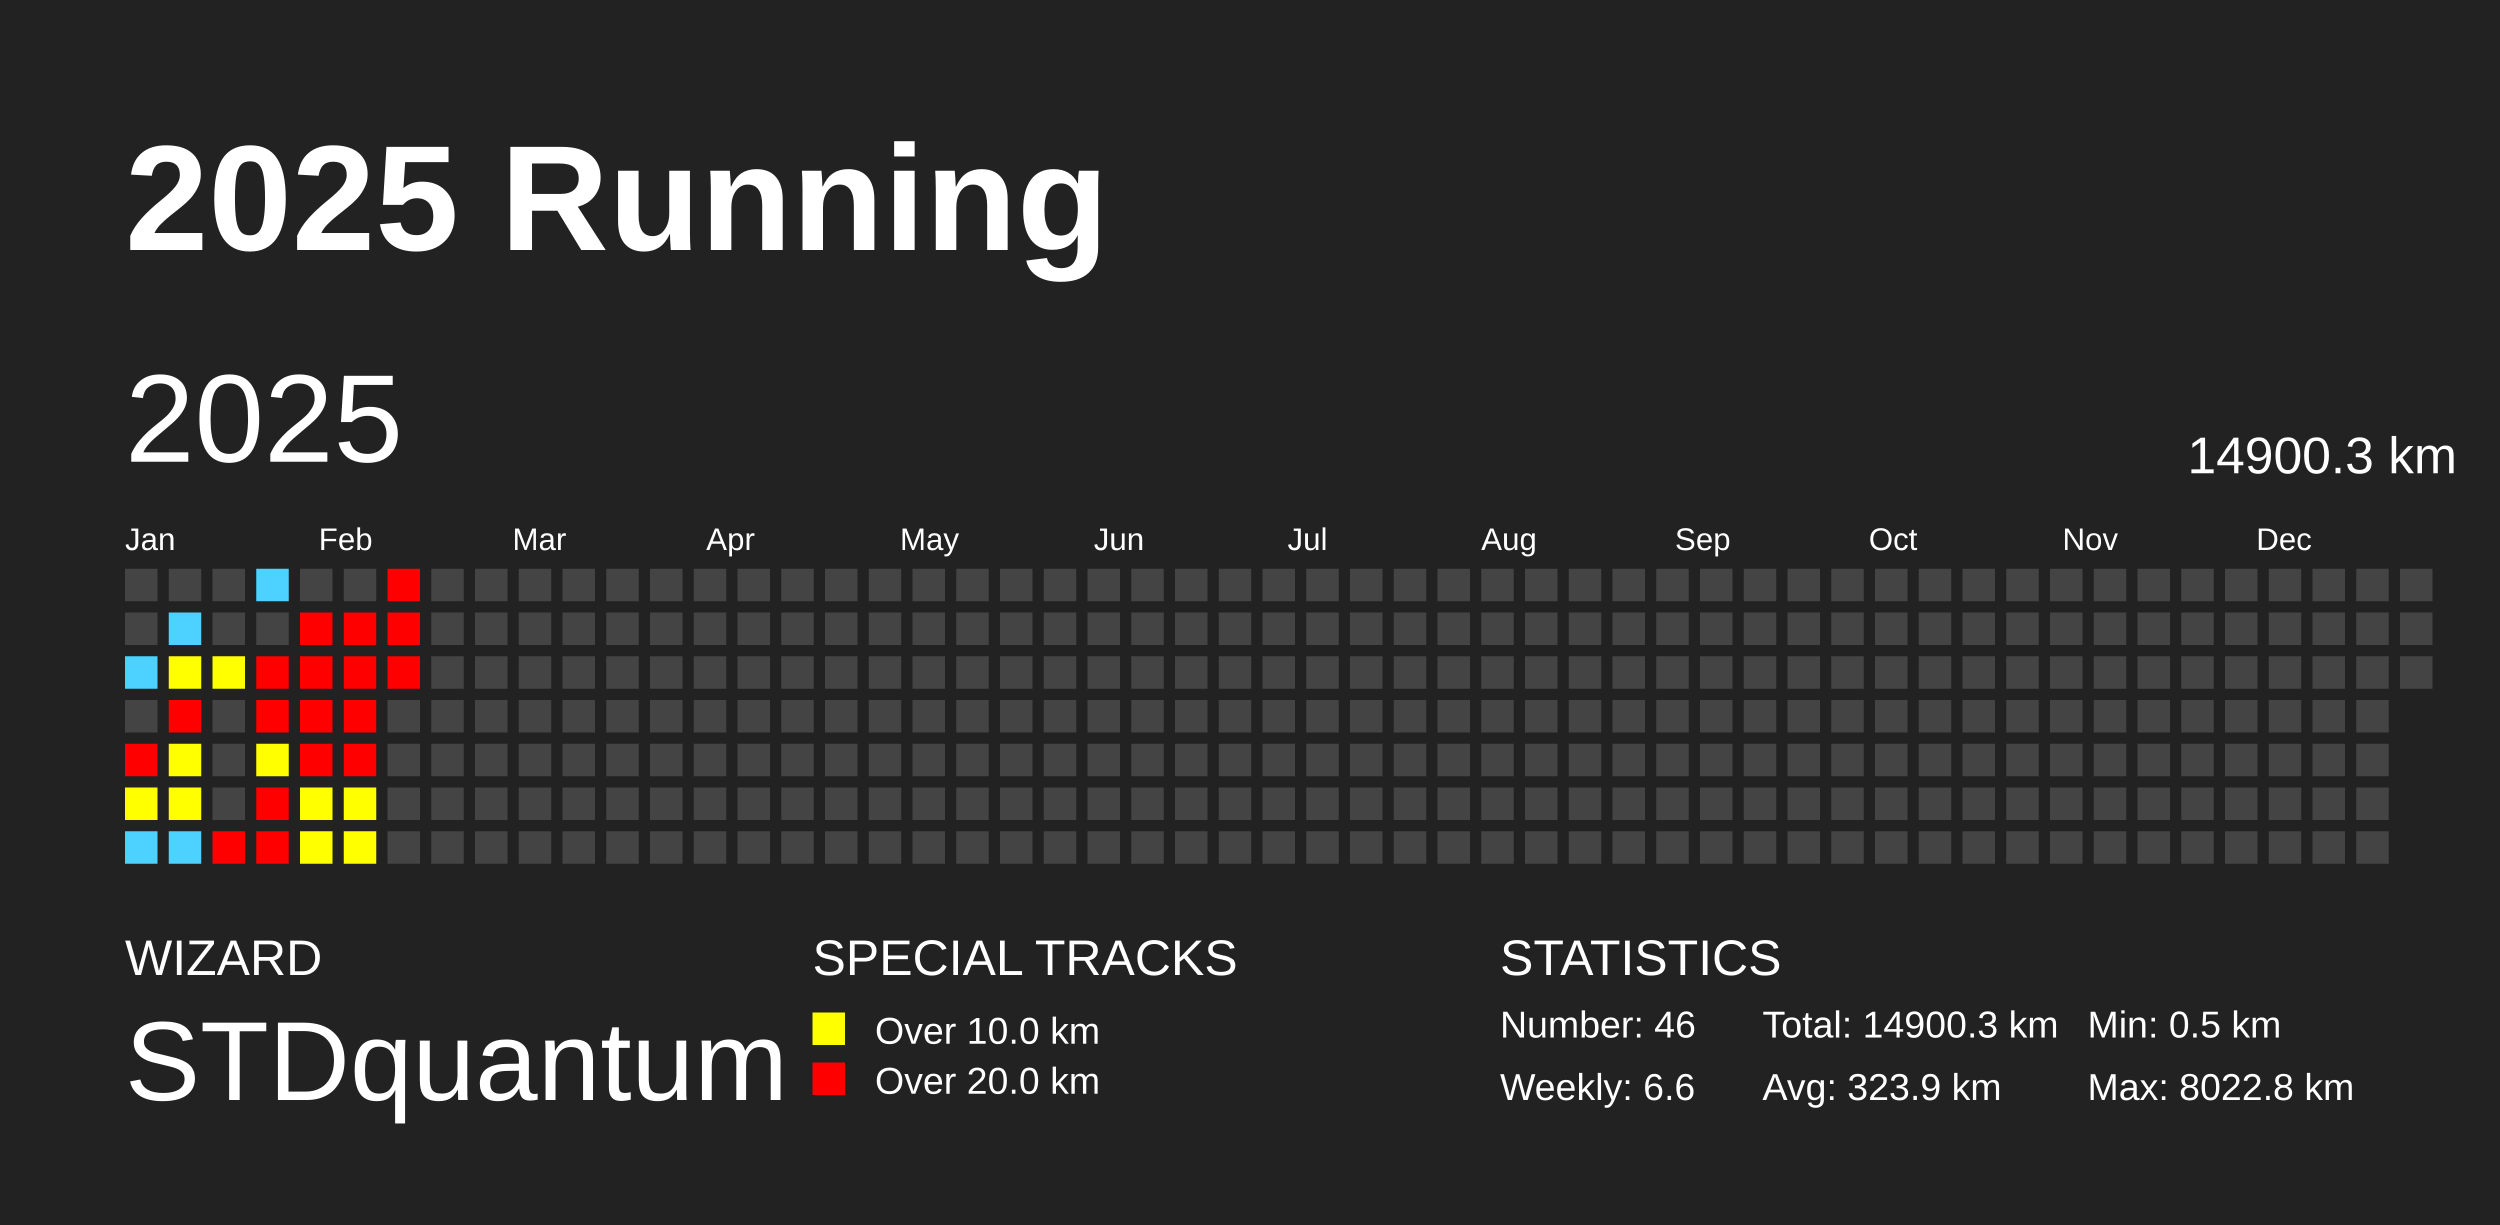
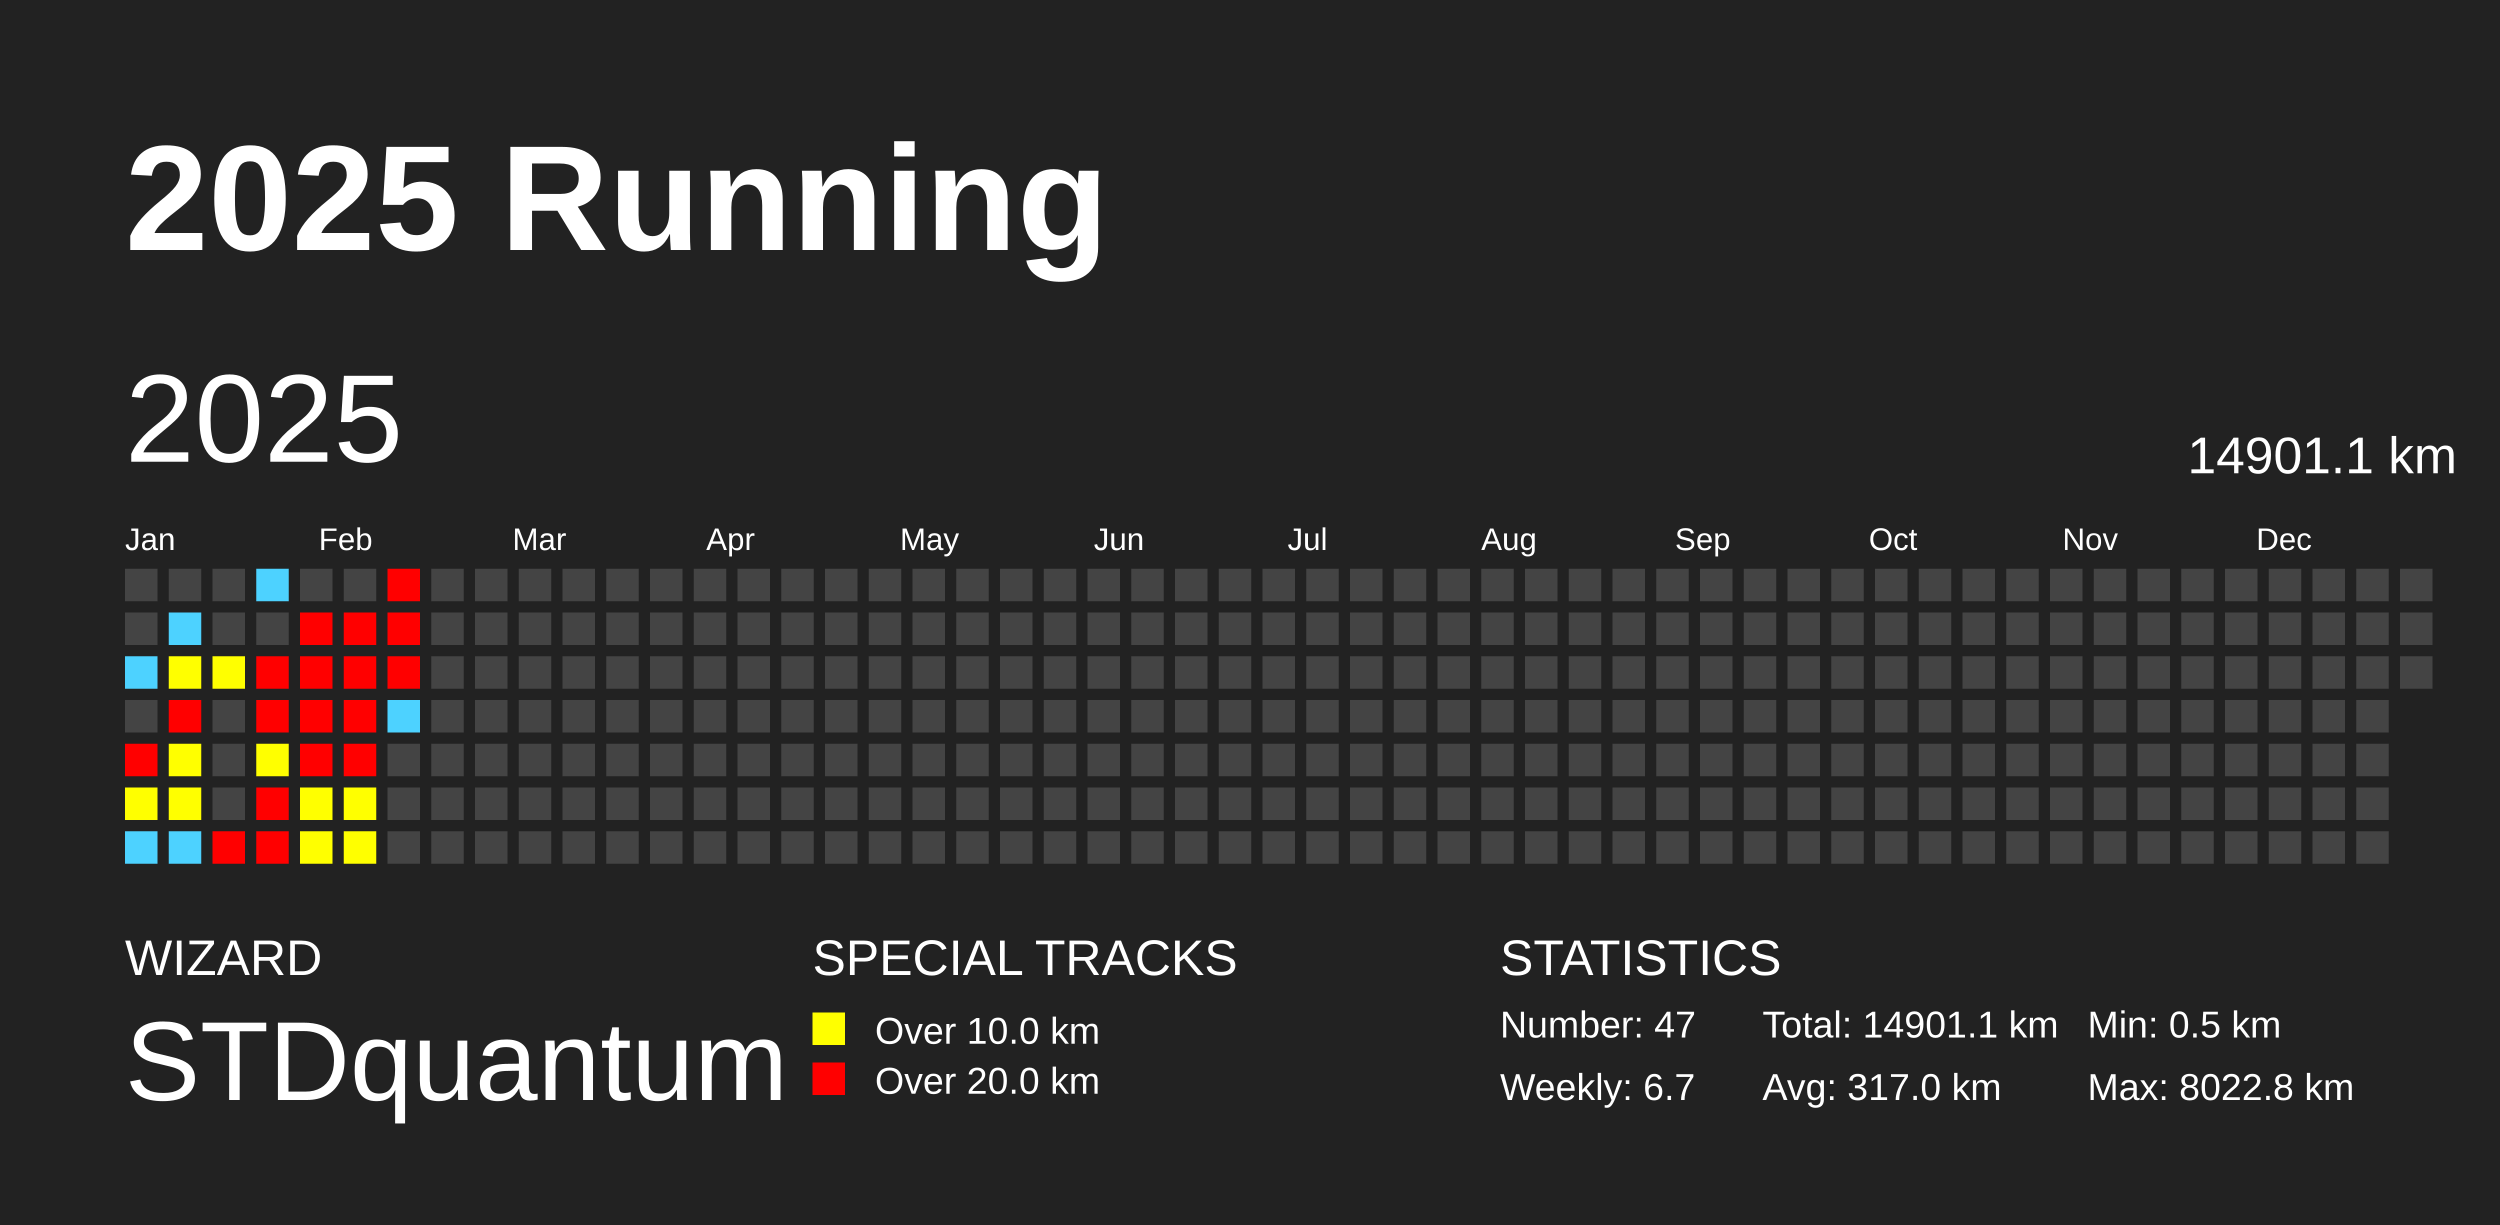
<svg xmlns="http://www.w3.org/2000/svg" baseProfile="full" height="98mm" version="1.1" viewBox="0,0,200,98" width="200mm">
  <defs />
  <rect fill="#222222" height="98" width="200" x="0" y="0" />
  <text fill="#FFFFFF" style="font-size:12px; font-family:Arial; font-weight:bold;" x="10" y="20">2025 Running</text>
  <text fill="#FFFFFF" style="font-size:4px; font-family:Arial" x="10" y="78">WIZARD</text>
  <text fill="#FFFFFF" style="font-size:9px; font-family:Arial" x="10" y="88">STDquantum</text>
  <text fill="#FFFFFF" style="font-size:4px; font-family:Arial" x="65" y="78">SPECIAL TRACKS</text>
  <rect fill="yellow" height="2.6" width="2.6" x="65" y="81" />
  <text fill="#FFFFFF" style="font-size:3px; font-family:Arial" x="70" y="83.5">Over 10.0 km</text>
  <rect fill="red" height="2.6" width="2.6" x="65" y="85" />
  <text fill="#FFFFFF" style="font-size:3px; font-family:Arial" x="70" y="87.5">Over 20.0 km</text>
  <text fill="#FFFFFF" style="font-size:4px; font-family:Arial" x="120" y="78">STATISTICS</text>
-   <text fill="#FFFFFF" style="font-size:3px; font-family:Arial" x="120" y="83">Number: 46</text>
-   <text fill="#FFFFFF" style="font-size:3px; font-family:Arial" x="120" y="88">Weekly: 6.6</text>
-   <text fill="#FFFFFF" style="font-size:3px; font-family:Arial" x="141" y="83">Total: 14900.3 km</text>
-   <text fill="#FFFFFF" style="font-size:3px; font-family:Arial" x="141" y="88">Avg: 323.9 km</text>
+   <text fill="#FFFFFF" style="font-size:3px; font-family:Arial" x="120" y="83">Number: 47</text>
+   <text fill="#FFFFFF" style="font-size:3px; font-family:Arial" x="120" y="88">Weekly: 6.7</text>
+   <text fill="#FFFFFF" style="font-size:3px; font-family:Arial" x="141" y="83">Total: 14901.1 km</text>
+   <text fill="#FFFFFF" style="font-size:3px; font-family:Arial" x="141" y="88">Avg: 317.0 km</text>
  <text fill="#FFFFFF" style="font-size:3px; font-family:Arial" x="167" y="83">Min: 0.5 km</text>
  <text fill="#FFFFFF" style="font-size:3px; font-family:Arial" x="167" y="88">Max: 8022.8 km</text>
  <text dominant-baseline="hanging" fill="#FFFFFF" style="font-size:10.0px; font-family:Arial;" x="10" y="30">2025</text>
-   <text dominant-baseline="hanging" fill="#FFFFFF" style="font-size:4.125px; font-family:Arial;" x="175" y="35">14900.3 km</text>
+   <text dominant-baseline="hanging" fill="#FFFFFF" style="font-size:4.125px; font-family:Arial;" x="175" y="35">14901.1 km</text>
  <text fill="#FFFFFF" style="font-size:2.5px; font-family:Arial" x="10.0" y="44">Jan</text>
  <text fill="#FFFFFF" style="font-size:2.5px; font-family:Arial" x="25.5" y="44">Feb</text>
  <text fill="#FFFFFF" style="font-size:2.5px; font-family:Arial" x="41.0" y="44">Mar</text>
  <text fill="#FFFFFF" style="font-size:2.5px; font-family:Arial" x="56.5" y="44">Apr</text>
  <text fill="#FFFFFF" style="font-size:2.5px; font-family:Arial" x="72.0" y="44">May</text>
  <text fill="#FFFFFF" style="font-size:2.5px; font-family:Arial" x="87.5" y="44">Jun</text>
  <text fill="#FFFFFF" style="font-size:2.5px; font-family:Arial" x="103.0" y="44">Jul</text>
  <text fill="#FFFFFF" style="font-size:2.5px; font-family:Arial" x="118.5" y="44">Aug</text>
  <text fill="#FFFFFF" style="font-size:2.5px; font-family:Arial" x="134.0" y="44">Sep</text>
  <text fill="#FFFFFF" style="font-size:2.5px; font-family:Arial" x="149.5" y="44">Oct</text>
  <text fill="#FFFFFF" style="font-size:2.5px; font-family:Arial" x="165.0" y="44">Nov</text>
  <text fill="#FFFFFF" style="font-size:2.5px; font-family:Arial" x="180.5" y="44">Dec</text>
  <rect fill="#444444" height="2.6" width="2.6" x="10.0" y="45.5" />
  <rect fill="#444444" height="2.6" width="2.6" x="10.0" y="49.0" />
  <rect fill="#4dd2ff" height="2.6" width="2.6" x="10.0" y="52.5" />
  <rect fill="#444444" height="2.6" width="2.6" x="10.0" y="56.0" />
  <rect fill="red" height="2.6" width="2.6" x="10.0" y="59.5" />
  <rect fill="#ffff00" height="2.6" width="2.6" x="10.0" y="63.0" />
  <rect fill="#4dd2ff" height="2.6" width="2.6" x="10.0" y="66.5" />
  <rect fill="#444444" height="2.6" width="2.6" x="13.5" y="45.5" />
  <rect fill="#4dd2ff" height="2.6" width="2.6" x="13.5" y="49.0" />
  <rect fill="#ffff00" height="2.6" width="2.6" x="13.5" y="52.5" />
  <rect fill="red" height="2.6" width="2.6" x="13.5" y="56.0" />
  <rect fill="#ffff00" height="2.6" width="2.6" x="13.5" y="59.5" />
  <rect fill="#ffff00" height="2.6" width="2.6" x="13.5" y="63.0" />
  <rect fill="#4dd2ff" height="2.6" width="2.6" x="13.5" y="66.5" />
  <rect fill="#444444" height="2.6" width="2.6" x="17.0" y="45.5" />
  <rect fill="#444444" height="2.6" width="2.6" x="17.0" y="49.0" />
  <rect fill="#ffff00" height="2.6" width="2.6" x="17.0" y="52.5" />
  <rect fill="#444444" height="2.6" width="2.6" x="17.0" y="56.0" />
  <rect fill="#444444" height="2.6" width="2.6" x="17.0" y="59.5" />
  <rect fill="#444444" height="2.6" width="2.6" x="17.0" y="63.0" />
  <rect fill="red" height="2.6" width="2.6" x="17.0" y="66.5" />
  <rect fill="#4dd2ff" height="2.6" width="2.6" x="20.5" y="45.5" />
  <rect fill="#444444" height="2.6" width="2.6" x="20.5" y="49.0" />
  <rect fill="red" height="2.6" width="2.6" x="20.5" y="52.5" />
  <rect fill="red" height="2.6" width="2.6" x="20.5" y="56.0" />
  <rect fill="#ffff00" height="2.6" width="2.6" x="20.5" y="59.5" />
  <rect fill="red" height="2.6" width="2.6" x="20.5" y="63.0" />
  <rect fill="red" height="2.6" width="2.6" x="20.5" y="66.5" />
  <rect fill="#444444" height="2.6" width="2.6" x="24.0" y="45.5" />
  <rect fill="red" height="2.6" width="2.6" x="24.0" y="49.0" />
  <rect fill="red" height="2.6" width="2.6" x="24.0" y="52.5" />
  <rect fill="red" height="2.6" width="2.6" x="24.0" y="56.0" />
  <rect fill="red" height="2.6" width="2.6" x="24.0" y="59.5" />
  <rect fill="#ffff00" height="2.6" width="2.6" x="24.0" y="63.0" />
  <rect fill="#ffff00" height="2.6" width="2.6" x="24.0" y="66.5" />
  <rect fill="#444444" height="2.6" width="2.6" x="27.5" y="45.5" />
  <rect fill="red" height="2.6" width="2.6" x="27.5" y="49.0" />
  <rect fill="red" height="2.6" width="2.6" x="27.5" y="52.5" />
  <rect fill="red" height="2.6" width="2.6" x="27.5" y="56.0" />
  <rect fill="red" height="2.6" width="2.6" x="27.5" y="59.5" />
  <rect fill="#ffff00" height="2.6" width="2.6" x="27.5" y="63.0" />
  <rect fill="#ffff00" height="2.6" width="2.6" x="27.5" y="66.5" />
  <rect fill="red" height="2.6" width="2.6" x="31.0" y="45.5" />
  <rect fill="red" height="2.6" width="2.6" x="31.0" y="49.0" />
  <rect fill="red" height="2.6" width="2.6" x="31.0" y="52.5" />
-   <rect fill="#444444" height="2.6" width="2.6" x="31.0" y="56.0" />
+   <rect fill="#4dd2ff" height="2.6" width="2.6" x="31.0" y="56.0" />
  <rect fill="#444444" height="2.6" width="2.6" x="31.0" y="59.5" />
  <rect fill="#444444" height="2.6" width="2.6" x="31.0" y="63.0" />
  <rect fill="#444444" height="2.6" width="2.6" x="31.0" y="66.5" />
  <rect fill="#444444" height="2.6" width="2.6" x="34.5" y="45.5" />
  <rect fill="#444444" height="2.6" width="2.6" x="34.5" y="49.0" />
  <rect fill="#444444" height="2.6" width="2.6" x="34.5" y="52.5" />
  <rect fill="#444444" height="2.6" width="2.6" x="34.5" y="56.0" />
  <rect fill="#444444" height="2.6" width="2.6" x="34.5" y="59.5" />
  <rect fill="#444444" height="2.6" width="2.6" x="34.5" y="63.0" />
  <rect fill="#444444" height="2.6" width="2.6" x="34.5" y="66.5" />
  <rect fill="#444444" height="2.6" width="2.6" x="38.0" y="45.5" />
  <rect fill="#444444" height="2.6" width="2.6" x="38.0" y="49.0" />
  <rect fill="#444444" height="2.6" width="2.6" x="38.0" y="52.5" />
  <rect fill="#444444" height="2.6" width="2.6" x="38.0" y="56.0" />
  <rect fill="#444444" height="2.6" width="2.6" x="38.0" y="59.5" />
  <rect fill="#444444" height="2.6" width="2.6" x="38.0" y="63.0" />
  <rect fill="#444444" height="2.6" width="2.6" x="38.0" y="66.5" />
  <rect fill="#444444" height="2.6" width="2.6" x="41.5" y="45.5" />
  <rect fill="#444444" height="2.6" width="2.6" x="41.5" y="49.0" />
  <rect fill="#444444" height="2.6" width="2.6" x="41.5" y="52.5" />
  <rect fill="#444444" height="2.6" width="2.6" x="41.5" y="56.0" />
  <rect fill="#444444" height="2.6" width="2.6" x="41.5" y="59.5" />
  <rect fill="#444444" height="2.6" width="2.6" x="41.5" y="63.0" />
  <rect fill="#444444" height="2.6" width="2.6" x="41.5" y="66.5" />
  <rect fill="#444444" height="2.6" width="2.6" x="45.0" y="45.5" />
  <rect fill="#444444" height="2.6" width="2.6" x="45.0" y="49.0" />
  <rect fill="#444444" height="2.6" width="2.6" x="45.0" y="52.5" />
  <rect fill="#444444" height="2.6" width="2.6" x="45.0" y="56.0" />
  <rect fill="#444444" height="2.6" width="2.6" x="45.0" y="59.5" />
  <rect fill="#444444" height="2.6" width="2.6" x="45.0" y="63.0" />
  <rect fill="#444444" height="2.6" width="2.6" x="45.0" y="66.5" />
  <rect fill="#444444" height="2.6" width="2.6" x="48.5" y="45.5" />
  <rect fill="#444444" height="2.6" width="2.6" x="48.5" y="49.0" />
  <rect fill="#444444" height="2.6" width="2.6" x="48.5" y="52.5" />
  <rect fill="#444444" height="2.6" width="2.6" x="48.5" y="56.0" />
  <rect fill="#444444" height="2.6" width="2.6" x="48.5" y="59.5" />
  <rect fill="#444444" height="2.6" width="2.6" x="48.5" y="63.0" />
  <rect fill="#444444" height="2.6" width="2.6" x="48.5" y="66.5" />
  <rect fill="#444444" height="2.6" width="2.6" x="52.0" y="45.5" />
  <rect fill="#444444" height="2.6" width="2.6" x="52.0" y="49.0" />
  <rect fill="#444444" height="2.6" width="2.6" x="52.0" y="52.5" />
  <rect fill="#444444" height="2.6" width="2.6" x="52.0" y="56.0" />
  <rect fill="#444444" height="2.6" width="2.6" x="52.0" y="59.5" />
  <rect fill="#444444" height="2.6" width="2.6" x="52.0" y="63.0" />
  <rect fill="#444444" height="2.6" width="2.6" x="52.0" y="66.5" />
  <rect fill="#444444" height="2.6" width="2.6" x="55.5" y="45.5" />
  <rect fill="#444444" height="2.6" width="2.6" x="55.5" y="49.0" />
  <rect fill="#444444" height="2.6" width="2.6" x="55.5" y="52.5" />
  <rect fill="#444444" height="2.6" width="2.6" x="55.5" y="56.0" />
  <rect fill="#444444" height="2.6" width="2.6" x="55.5" y="59.5" />
  <rect fill="#444444" height="2.6" width="2.6" x="55.5" y="63.0" />
  <rect fill="#444444" height="2.6" width="2.6" x="55.5" y="66.5" />
  <rect fill="#444444" height="2.6" width="2.6" x="59.0" y="45.5" />
  <rect fill="#444444" height="2.6" width="2.6" x="59.0" y="49.0" />
  <rect fill="#444444" height="2.6" width="2.6" x="59.0" y="52.5" />
  <rect fill="#444444" height="2.6" width="2.6" x="59.0" y="56.0" />
  <rect fill="#444444" height="2.6" width="2.6" x="59.0" y="59.5" />
  <rect fill="#444444" height="2.6" width="2.6" x="59.0" y="63.0" />
  <rect fill="#444444" height="2.6" width="2.6" x="59.0" y="66.5" />
  <rect fill="#444444" height="2.6" width="2.6" x="62.5" y="45.5" />
  <rect fill="#444444" height="2.6" width="2.6" x="62.5" y="49.0" />
  <rect fill="#444444" height="2.6" width="2.6" x="62.5" y="52.5" />
  <rect fill="#444444" height="2.6" width="2.6" x="62.5" y="56.0" />
  <rect fill="#444444" height="2.6" width="2.6" x="62.5" y="59.5" />
  <rect fill="#444444" height="2.6" width="2.6" x="62.5" y="63.0" />
  <rect fill="#444444" height="2.6" width="2.6" x="62.5" y="66.5" />
  <rect fill="#444444" height="2.6" width="2.6" x="66.0" y="45.5" />
  <rect fill="#444444" height="2.6" width="2.6" x="66.0" y="49.0" />
  <rect fill="#444444" height="2.6" width="2.6" x="66.0" y="52.5" />
  <rect fill="#444444" height="2.6" width="2.6" x="66.0" y="56.0" />
  <rect fill="#444444" height="2.6" width="2.6" x="66.0" y="59.5" />
  <rect fill="#444444" height="2.6" width="2.6" x="66.0" y="63.0" />
  <rect fill="#444444" height="2.6" width="2.6" x="66.0" y="66.5" />
  <rect fill="#444444" height="2.6" width="2.6" x="69.5" y="45.5" />
  <rect fill="#444444" height="2.6" width="2.6" x="69.5" y="49.0" />
  <rect fill="#444444" height="2.6" width="2.6" x="69.5" y="52.5" />
  <rect fill="#444444" height="2.6" width="2.6" x="69.5" y="56.0" />
  <rect fill="#444444" height="2.6" width="2.6" x="69.5" y="59.5" />
  <rect fill="#444444" height="2.6" width="2.6" x="69.5" y="63.0" />
  <rect fill="#444444" height="2.6" width="2.6" x="69.5" y="66.5" />
  <rect fill="#444444" height="2.6" width="2.6" x="73.0" y="45.5" />
  <rect fill="#444444" height="2.6" width="2.6" x="73.0" y="49.0" />
  <rect fill="#444444" height="2.6" width="2.6" x="73.0" y="52.5" />
  <rect fill="#444444" height="2.6" width="2.6" x="73.0" y="56.0" />
  <rect fill="#444444" height="2.6" width="2.6" x="73.0" y="59.5" />
  <rect fill="#444444" height="2.6" width="2.6" x="73.0" y="63.0" />
  <rect fill="#444444" height="2.6" width="2.6" x="73.0" y="66.5" />
  <rect fill="#444444" height="2.6" width="2.6" x="76.5" y="45.5" />
  <rect fill="#444444" height="2.6" width="2.6" x="76.5" y="49.0" />
  <rect fill="#444444" height="2.6" width="2.6" x="76.5" y="52.5" />
  <rect fill="#444444" height="2.6" width="2.6" x="76.5" y="56.0" />
  <rect fill="#444444" height="2.6" width="2.6" x="76.5" y="59.5" />
  <rect fill="#444444" height="2.6" width="2.6" x="76.5" y="63.0" />
  <rect fill="#444444" height="2.6" width="2.6" x="76.5" y="66.5" />
  <rect fill="#444444" height="2.6" width="2.6" x="80.0" y="45.5" />
  <rect fill="#444444" height="2.6" width="2.6" x="80.0" y="49.0" />
  <rect fill="#444444" height="2.6" width="2.6" x="80.0" y="52.5" />
  <rect fill="#444444" height="2.6" width="2.6" x="80.0" y="56.0" />
  <rect fill="#444444" height="2.6" width="2.6" x="80.0" y="59.5" />
  <rect fill="#444444" height="2.6" width="2.6" x="80.0" y="63.0" />
  <rect fill="#444444" height="2.6" width="2.6" x="80.0" y="66.5" />
  <rect fill="#444444" height="2.6" width="2.6" x="83.5" y="45.5" />
  <rect fill="#444444" height="2.6" width="2.6" x="83.5" y="49.0" />
  <rect fill="#444444" height="2.6" width="2.6" x="83.5" y="52.5" />
  <rect fill="#444444" height="2.6" width="2.6" x="83.5" y="56.0" />
  <rect fill="#444444" height="2.6" width="2.6" x="83.5" y="59.5" />
  <rect fill="#444444" height="2.6" width="2.6" x="83.5" y="63.0" />
  <rect fill="#444444" height="2.6" width="2.6" x="83.5" y="66.5" />
  <rect fill="#444444" height="2.6" width="2.6" x="87.0" y="45.5" />
  <rect fill="#444444" height="2.6" width="2.6" x="87.0" y="49.0" />
  <rect fill="#444444" height="2.6" width="2.6" x="87.0" y="52.5" />
  <rect fill="#444444" height="2.6" width="2.6" x="87.0" y="56.0" />
  <rect fill="#444444" height="2.6" width="2.6" x="87.0" y="59.5" />
  <rect fill="#444444" height="2.6" width="2.6" x="87.0" y="63.0" />
  <rect fill="#444444" height="2.6" width="2.6" x="87.0" y="66.5" />
  <rect fill="#444444" height="2.6" width="2.6" x="90.5" y="45.5" />
  <rect fill="#444444" height="2.6" width="2.6" x="90.5" y="49.0" />
  <rect fill="#444444" height="2.6" width="2.6" x="90.5" y="52.5" />
  <rect fill="#444444" height="2.6" width="2.6" x="90.5" y="56.0" />
  <rect fill="#444444" height="2.6" width="2.6" x="90.5" y="59.5" />
  <rect fill="#444444" height="2.6" width="2.6" x="90.5" y="63.0" />
  <rect fill="#444444" height="2.6" width="2.6" x="90.5" y="66.5" />
  <rect fill="#444444" height="2.6" width="2.6" x="94.0" y="45.5" />
  <rect fill="#444444" height="2.6" width="2.6" x="94.0" y="49.0" />
  <rect fill="#444444" height="2.6" width="2.6" x="94.0" y="52.5" />
  <rect fill="#444444" height="2.6" width="2.6" x="94.0" y="56.0" />
  <rect fill="#444444" height="2.6" width="2.6" x="94.0" y="59.5" />
  <rect fill="#444444" height="2.6" width="2.6" x="94.0" y="63.0" />
  <rect fill="#444444" height="2.6" width="2.6" x="94.0" y="66.5" />
  <rect fill="#444444" height="2.6" width="2.6" x="97.5" y="45.5" />
  <rect fill="#444444" height="2.6" width="2.6" x="97.5" y="49.0" />
  <rect fill="#444444" height="2.6" width="2.6" x="97.5" y="52.5" />
  <rect fill="#444444" height="2.6" width="2.6" x="97.5" y="56.0" />
  <rect fill="#444444" height="2.6" width="2.6" x="97.5" y="59.5" />
  <rect fill="#444444" height="2.6" width="2.6" x="97.5" y="63.0" />
  <rect fill="#444444" height="2.6" width="2.6" x="97.5" y="66.5" />
  <rect fill="#444444" height="2.6" width="2.6" x="101.0" y="45.5" />
  <rect fill="#444444" height="2.6" width="2.6" x="101.0" y="49.0" />
  <rect fill="#444444" height="2.6" width="2.6" x="101.0" y="52.5" />
  <rect fill="#444444" height="2.6" width="2.6" x="101.0" y="56.0" />
  <rect fill="#444444" height="2.6" width="2.6" x="101.0" y="59.5" />
  <rect fill="#444444" height="2.6" width="2.6" x="101.0" y="63.0" />
  <rect fill="#444444" height="2.6" width="2.6" x="101.0" y="66.5" />
  <rect fill="#444444" height="2.6" width="2.6" x="104.5" y="45.5" />
  <rect fill="#444444" height="2.6" width="2.6" x="104.5" y="49.0" />
  <rect fill="#444444" height="2.6" width="2.6" x="104.5" y="52.5" />
  <rect fill="#444444" height="2.6" width="2.6" x="104.5" y="56.0" />
  <rect fill="#444444" height="2.6" width="2.6" x="104.5" y="59.5" />
  <rect fill="#444444" height="2.6" width="2.6" x="104.5" y="63.0" />
  <rect fill="#444444" height="2.6" width="2.6" x="104.5" y="66.5" />
  <rect fill="#444444" height="2.6" width="2.6" x="108.0" y="45.5" />
  <rect fill="#444444" height="2.6" width="2.6" x="108.0" y="49.0" />
  <rect fill="#444444" height="2.6" width="2.6" x="108.0" y="52.5" />
  <rect fill="#444444" height="2.6" width="2.6" x="108.0" y="56.0" />
  <rect fill="#444444" height="2.6" width="2.6" x="108.0" y="59.5" />
  <rect fill="#444444" height="2.6" width="2.6" x="108.0" y="63.0" />
  <rect fill="#444444" height="2.6" width="2.6" x="108.0" y="66.5" />
  <rect fill="#444444" height="2.6" width="2.6" x="111.5" y="45.5" />
  <rect fill="#444444" height="2.6" width="2.6" x="111.5" y="49.0" />
  <rect fill="#444444" height="2.6" width="2.6" x="111.5" y="52.5" />
  <rect fill="#444444" height="2.6" width="2.6" x="111.5" y="56.0" />
  <rect fill="#444444" height="2.6" width="2.6" x="111.5" y="59.5" />
  <rect fill="#444444" height="2.6" width="2.6" x="111.5" y="63.0" />
  <rect fill="#444444" height="2.6" width="2.6" x="111.5" y="66.5" />
  <rect fill="#444444" height="2.6" width="2.6" x="115.0" y="45.5" />
  <rect fill="#444444" height="2.6" width="2.6" x="115.0" y="49.0" />
  <rect fill="#444444" height="2.6" width="2.6" x="115.0" y="52.5" />
  <rect fill="#444444" height="2.6" width="2.6" x="115.0" y="56.0" />
  <rect fill="#444444" height="2.6" width="2.6" x="115.0" y="59.5" />
  <rect fill="#444444" height="2.6" width="2.6" x="115.0" y="63.0" />
  <rect fill="#444444" height="2.6" width="2.6" x="115.0" y="66.5" />
  <rect fill="#444444" height="2.6" width="2.6" x="118.5" y="45.5" />
  <rect fill="#444444" height="2.6" width="2.6" x="118.5" y="49.0" />
  <rect fill="#444444" height="2.6" width="2.6" x="118.5" y="52.5" />
  <rect fill="#444444" height="2.6" width="2.6" x="118.5" y="56.0" />
  <rect fill="#444444" height="2.6" width="2.6" x="118.5" y="59.5" />
  <rect fill="#444444" height="2.6" width="2.6" x="118.5" y="63.0" />
  <rect fill="#444444" height="2.6" width="2.6" x="118.5" y="66.5" />
  <rect fill="#444444" height="2.6" width="2.6" x="122.0" y="45.5" />
  <rect fill="#444444" height="2.6" width="2.6" x="122.0" y="49.0" />
  <rect fill="#444444" height="2.6" width="2.6" x="122.0" y="52.5" />
  <rect fill="#444444" height="2.6" width="2.6" x="122.0" y="56.0" />
  <rect fill="#444444" height="2.6" width="2.6" x="122.0" y="59.5" />
  <rect fill="#444444" height="2.6" width="2.6" x="122.0" y="63.0" />
  <rect fill="#444444" height="2.6" width="2.6" x="122.0" y="66.5" />
  <rect fill="#444444" height="2.6" width="2.6" x="125.5" y="45.5" />
  <rect fill="#444444" height="2.6" width="2.6" x="125.5" y="49.0" />
  <rect fill="#444444" height="2.6" width="2.6" x="125.5" y="52.5" />
  <rect fill="#444444" height="2.6" width="2.6" x="125.5" y="56.0" />
  <rect fill="#444444" height="2.6" width="2.6" x="125.5" y="59.5" />
  <rect fill="#444444" height="2.6" width="2.6" x="125.5" y="63.0" />
  <rect fill="#444444" height="2.6" width="2.6" x="125.5" y="66.5" />
  <rect fill="#444444" height="2.6" width="2.6" x="129.0" y="45.5" />
  <rect fill="#444444" height="2.6" width="2.6" x="129.0" y="49.0" />
  <rect fill="#444444" height="2.6" width="2.6" x="129.0" y="52.5" />
  <rect fill="#444444" height="2.6" width="2.6" x="129.0" y="56.0" />
  <rect fill="#444444" height="2.6" width="2.6" x="129.0" y="59.5" />
  <rect fill="#444444" height="2.6" width="2.6" x="129.0" y="63.0" />
  <rect fill="#444444" height="2.6" width="2.6" x="129.0" y="66.5" />
  <rect fill="#444444" height="2.6" width="2.6" x="132.5" y="45.5" />
  <rect fill="#444444" height="2.6" width="2.6" x="132.5" y="49.0" />
  <rect fill="#444444" height="2.6" width="2.6" x="132.5" y="52.5" />
  <rect fill="#444444" height="2.6" width="2.6" x="132.5" y="56.0" />
  <rect fill="#444444" height="2.6" width="2.6" x="132.5" y="59.5" />
  <rect fill="#444444" height="2.6" width="2.6" x="132.5" y="63.0" />
  <rect fill="#444444" height="2.6" width="2.6" x="132.5" y="66.5" />
  <rect fill="#444444" height="2.6" width="2.6" x="136.0" y="45.5" />
  <rect fill="#444444" height="2.6" width="2.6" x="136.0" y="49.0" />
  <rect fill="#444444" height="2.6" width="2.6" x="136.0" y="52.5" />
  <rect fill="#444444" height="2.6" width="2.6" x="136.0" y="56.0" />
  <rect fill="#444444" height="2.6" width="2.6" x="136.0" y="59.5" />
  <rect fill="#444444" height="2.6" width="2.6" x="136.0" y="63.0" />
  <rect fill="#444444" height="2.6" width="2.6" x="136.0" y="66.5" />
  <rect fill="#444444" height="2.6" width="2.6" x="139.5" y="45.5" />
  <rect fill="#444444" height="2.6" width="2.6" x="139.5" y="49.0" />
  <rect fill="#444444" height="2.6" width="2.6" x="139.5" y="52.5" />
  <rect fill="#444444" height="2.6" width="2.6" x="139.5" y="56.0" />
  <rect fill="#444444" height="2.6" width="2.6" x="139.5" y="59.5" />
  <rect fill="#444444" height="2.6" width="2.6" x="139.5" y="63.0" />
  <rect fill="#444444" height="2.6" width="2.6" x="139.5" y="66.5" />
  <rect fill="#444444" height="2.6" width="2.6" x="143.0" y="45.5" />
  <rect fill="#444444" height="2.6" width="2.6" x="143.0" y="49.0" />
  <rect fill="#444444" height="2.6" width="2.6" x="143.0" y="52.5" />
  <rect fill="#444444" height="2.6" width="2.6" x="143.0" y="56.0" />
  <rect fill="#444444" height="2.6" width="2.6" x="143.0" y="59.5" />
  <rect fill="#444444" height="2.6" width="2.6" x="143.0" y="63.0" />
  <rect fill="#444444" height="2.6" width="2.6" x="143.0" y="66.5" />
  <rect fill="#444444" height="2.6" width="2.6" x="146.5" y="45.5" />
  <rect fill="#444444" height="2.6" width="2.6" x="146.5" y="49.0" />
  <rect fill="#444444" height="2.6" width="2.6" x="146.5" y="52.5" />
  <rect fill="#444444" height="2.6" width="2.6" x="146.5" y="56.0" />
  <rect fill="#444444" height="2.6" width="2.6" x="146.5" y="59.5" />
  <rect fill="#444444" height="2.6" width="2.6" x="146.5" y="63.0" />
  <rect fill="#444444" height="2.6" width="2.6" x="146.5" y="66.5" />
  <rect fill="#444444" height="2.6" width="2.6" x="150.0" y="45.5" />
  <rect fill="#444444" height="2.6" width="2.6" x="150.0" y="49.0" />
  <rect fill="#444444" height="2.6" width="2.6" x="150.0" y="52.5" />
  <rect fill="#444444" height="2.6" width="2.6" x="150.0" y="56.0" />
  <rect fill="#444444" height="2.6" width="2.6" x="150.0" y="59.5" />
  <rect fill="#444444" height="2.6" width="2.6" x="150.0" y="63.0" />
  <rect fill="#444444" height="2.6" width="2.6" x="150.0" y="66.5" />
  <rect fill="#444444" height="2.6" width="2.6" x="153.5" y="45.5" />
  <rect fill="#444444" height="2.6" width="2.6" x="153.5" y="49.0" />
  <rect fill="#444444" height="2.6" width="2.6" x="153.5" y="52.5" />
  <rect fill="#444444" height="2.6" width="2.6" x="153.5" y="56.0" />
  <rect fill="#444444" height="2.6" width="2.6" x="153.5" y="59.5" />
  <rect fill="#444444" height="2.6" width="2.6" x="153.5" y="63.0" />
  <rect fill="#444444" height="2.6" width="2.6" x="153.5" y="66.5" />
  <rect fill="#444444" height="2.6" width="2.6" x="157.0" y="45.5" />
  <rect fill="#444444" height="2.6" width="2.6" x="157.0" y="49.0" />
  <rect fill="#444444" height="2.6" width="2.6" x="157.0" y="52.5" />
  <rect fill="#444444" height="2.6" width="2.6" x="157.0" y="56.0" />
  <rect fill="#444444" height="2.6" width="2.6" x="157.0" y="59.5" />
  <rect fill="#444444" height="2.6" width="2.6" x="157.0" y="63.0" />
  <rect fill="#444444" height="2.6" width="2.6" x="157.0" y="66.5" />
  <rect fill="#444444" height="2.6" width="2.6" x="160.5" y="45.5" />
  <rect fill="#444444" height="2.6" width="2.6" x="160.5" y="49.0" />
  <rect fill="#444444" height="2.6" width="2.6" x="160.5" y="52.5" />
  <rect fill="#444444" height="2.6" width="2.6" x="160.5" y="56.0" />
  <rect fill="#444444" height="2.6" width="2.6" x="160.5" y="59.5" />
  <rect fill="#444444" height="2.6" width="2.6" x="160.5" y="63.0" />
  <rect fill="#444444" height="2.6" width="2.6" x="160.5" y="66.5" />
  <rect fill="#444444" height="2.6" width="2.6" x="164.0" y="45.5" />
  <rect fill="#444444" height="2.6" width="2.6" x="164.0" y="49.0" />
  <rect fill="#444444" height="2.6" width="2.6" x="164.0" y="52.5" />
  <rect fill="#444444" height="2.6" width="2.6" x="164.0" y="56.0" />
  <rect fill="#444444" height="2.6" width="2.6" x="164.0" y="59.5" />
  <rect fill="#444444" height="2.6" width="2.6" x="164.0" y="63.0" />
  <rect fill="#444444" height="2.6" width="2.6" x="164.0" y="66.5" />
  <rect fill="#444444" height="2.6" width="2.6" x="167.5" y="45.5" />
  <rect fill="#444444" height="2.6" width="2.6" x="167.5" y="49.0" />
  <rect fill="#444444" height="2.6" width="2.6" x="167.5" y="52.5" />
  <rect fill="#444444" height="2.6" width="2.6" x="167.5" y="56.0" />
  <rect fill="#444444" height="2.6" width="2.6" x="167.5" y="59.5" />
  <rect fill="#444444" height="2.6" width="2.6" x="167.5" y="63.0" />
  <rect fill="#444444" height="2.6" width="2.6" x="167.5" y="66.5" />
  <rect fill="#444444" height="2.6" width="2.6" x="171.0" y="45.5" />
  <rect fill="#444444" height="2.6" width="2.6" x="171.0" y="49.0" />
  <rect fill="#444444" height="2.6" width="2.6" x="171.0" y="52.5" />
  <rect fill="#444444" height="2.6" width="2.6" x="171.0" y="56.0" />
  <rect fill="#444444" height="2.6" width="2.6" x="171.0" y="59.5" />
  <rect fill="#444444" height="2.6" width="2.6" x="171.0" y="63.0" />
  <rect fill="#444444" height="2.6" width="2.6" x="171.0" y="66.5" />
  <rect fill="#444444" height="2.6" width="2.6" x="174.5" y="45.5" />
  <rect fill="#444444" height="2.6" width="2.6" x="174.5" y="49.0" />
  <rect fill="#444444" height="2.6" width="2.6" x="174.5" y="52.5" />
  <rect fill="#444444" height="2.6" width="2.6" x="174.5" y="56.0" />
  <rect fill="#444444" height="2.6" width="2.6" x="174.5" y="59.5" />
  <rect fill="#444444" height="2.6" width="2.6" x="174.5" y="63.0" />
  <rect fill="#444444" height="2.6" width="2.6" x="174.5" y="66.5" />
  <rect fill="#444444" height="2.6" width="2.6" x="178.0" y="45.5" />
  <rect fill="#444444" height="2.6" width="2.6" x="178.0" y="49.0" />
  <rect fill="#444444" height="2.6" width="2.6" x="178.0" y="52.5" />
  <rect fill="#444444" height="2.6" width="2.6" x="178.0" y="56.0" />
  <rect fill="#444444" height="2.6" width="2.6" x="178.0" y="59.5" />
  <rect fill="#444444" height="2.6" width="2.6" x="178.0" y="63.0" />
  <rect fill="#444444" height="2.6" width="2.6" x="178.0" y="66.5" />
  <rect fill="#444444" height="2.6" width="2.6" x="181.5" y="45.5" />
  <rect fill="#444444" height="2.6" width="2.6" x="181.5" y="49.0" />
  <rect fill="#444444" height="2.6" width="2.6" x="181.5" y="52.5" />
  <rect fill="#444444" height="2.6" width="2.6" x="181.5" y="56.0" />
  <rect fill="#444444" height="2.6" width="2.6" x="181.5" y="59.5" />
  <rect fill="#444444" height="2.6" width="2.6" x="181.5" y="63.0" />
  <rect fill="#444444" height="2.6" width="2.6" x="181.5" y="66.5" />
  <rect fill="#444444" height="2.6" width="2.6" x="185.0" y="45.5" />
  <rect fill="#444444" height="2.6" width="2.6" x="185.0" y="49.0" />
  <rect fill="#444444" height="2.6" width="2.6" x="185.0" y="52.5" />
  <rect fill="#444444" height="2.6" width="2.6" x="185.0" y="56.0" />
  <rect fill="#444444" height="2.6" width="2.6" x="185.0" y="59.5" />
  <rect fill="#444444" height="2.6" width="2.6" x="185.0" y="63.0" />
  <rect fill="#444444" height="2.6" width="2.6" x="185.0" y="66.5" />
  <rect fill="#444444" height="2.6" width="2.6" x="188.5" y="45.5" />
  <rect fill="#444444" height="2.6" width="2.6" x="188.5" y="49.0" />
  <rect fill="#444444" height="2.6" width="2.6" x="188.5" y="52.5" />
  <rect fill="#444444" height="2.6" width="2.6" x="188.5" y="56.0" />
  <rect fill="#444444" height="2.6" width="2.6" x="188.5" y="59.5" />
  <rect fill="#444444" height="2.6" width="2.6" x="188.5" y="63.0" />
  <rect fill="#444444" height="2.6" width="2.6" x="188.5" y="66.5" />
  <rect fill="#444444" height="2.6" width="2.6" x="192.0" y="45.5" />
  <rect fill="#444444" height="2.6" width="2.6" x="192.0" y="49.0" />
  <rect fill="#444444" height="2.6" width="2.6" x="192.0" y="52.5" />
</svg>
